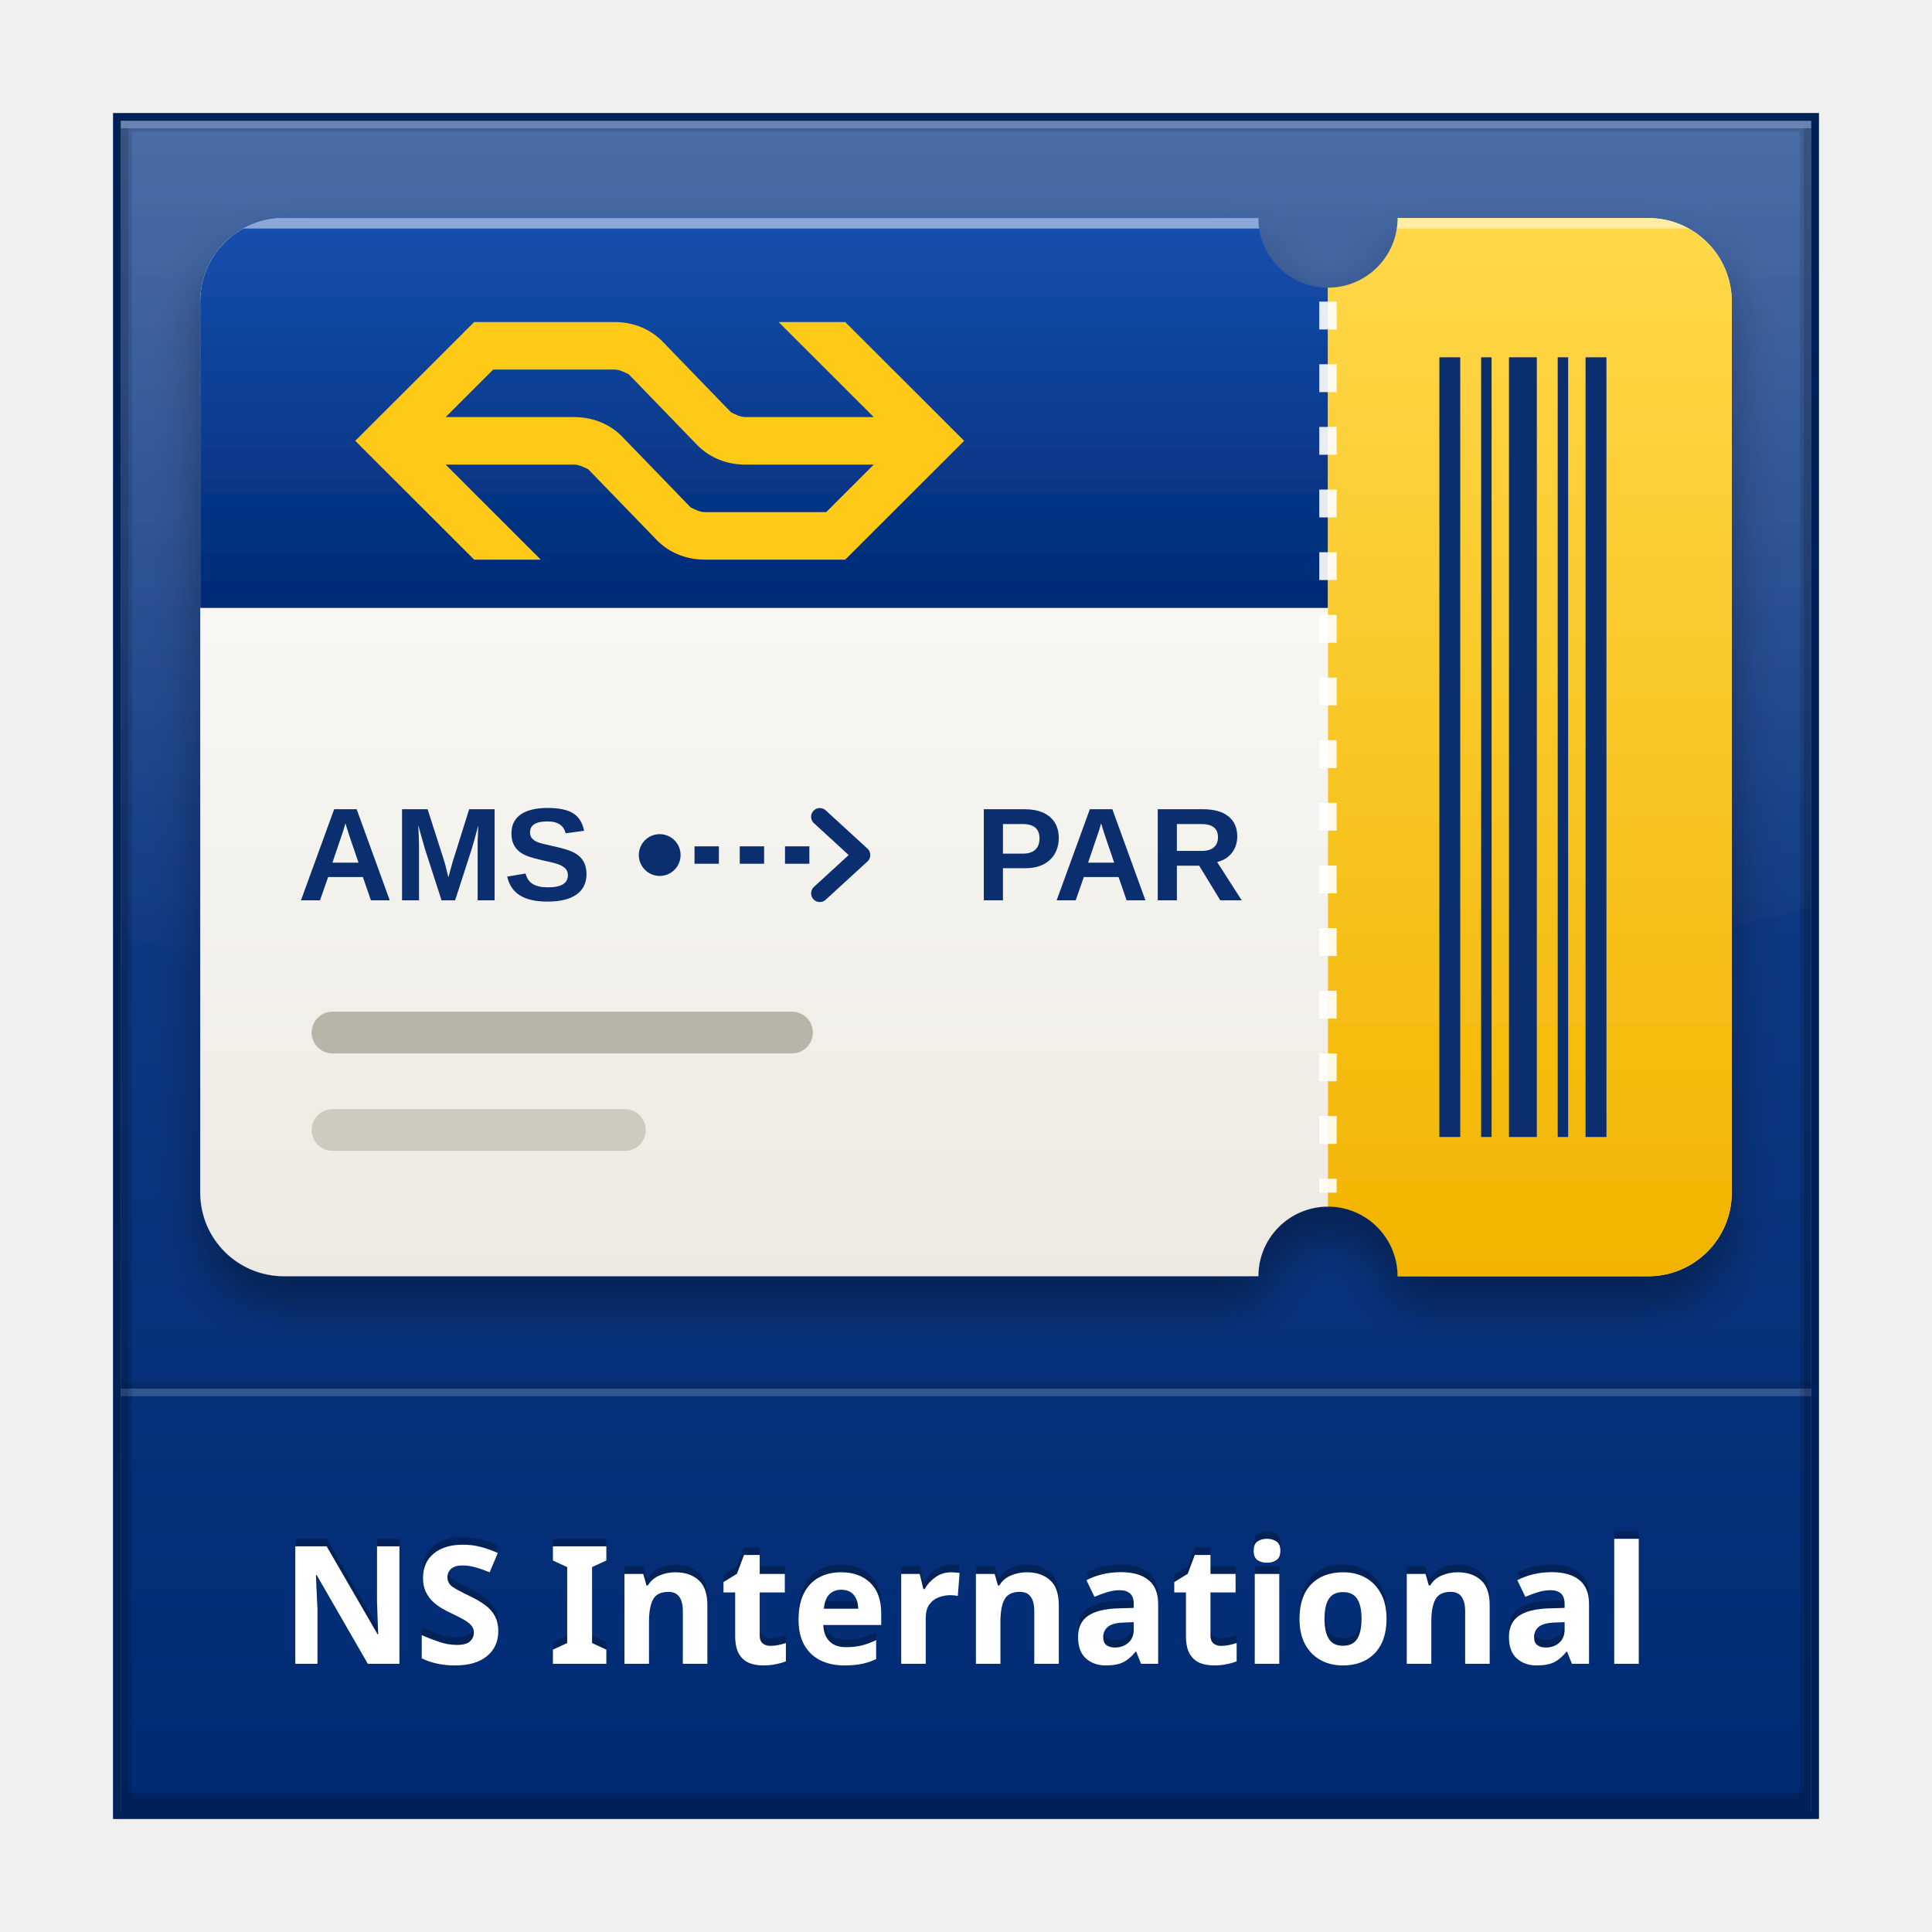
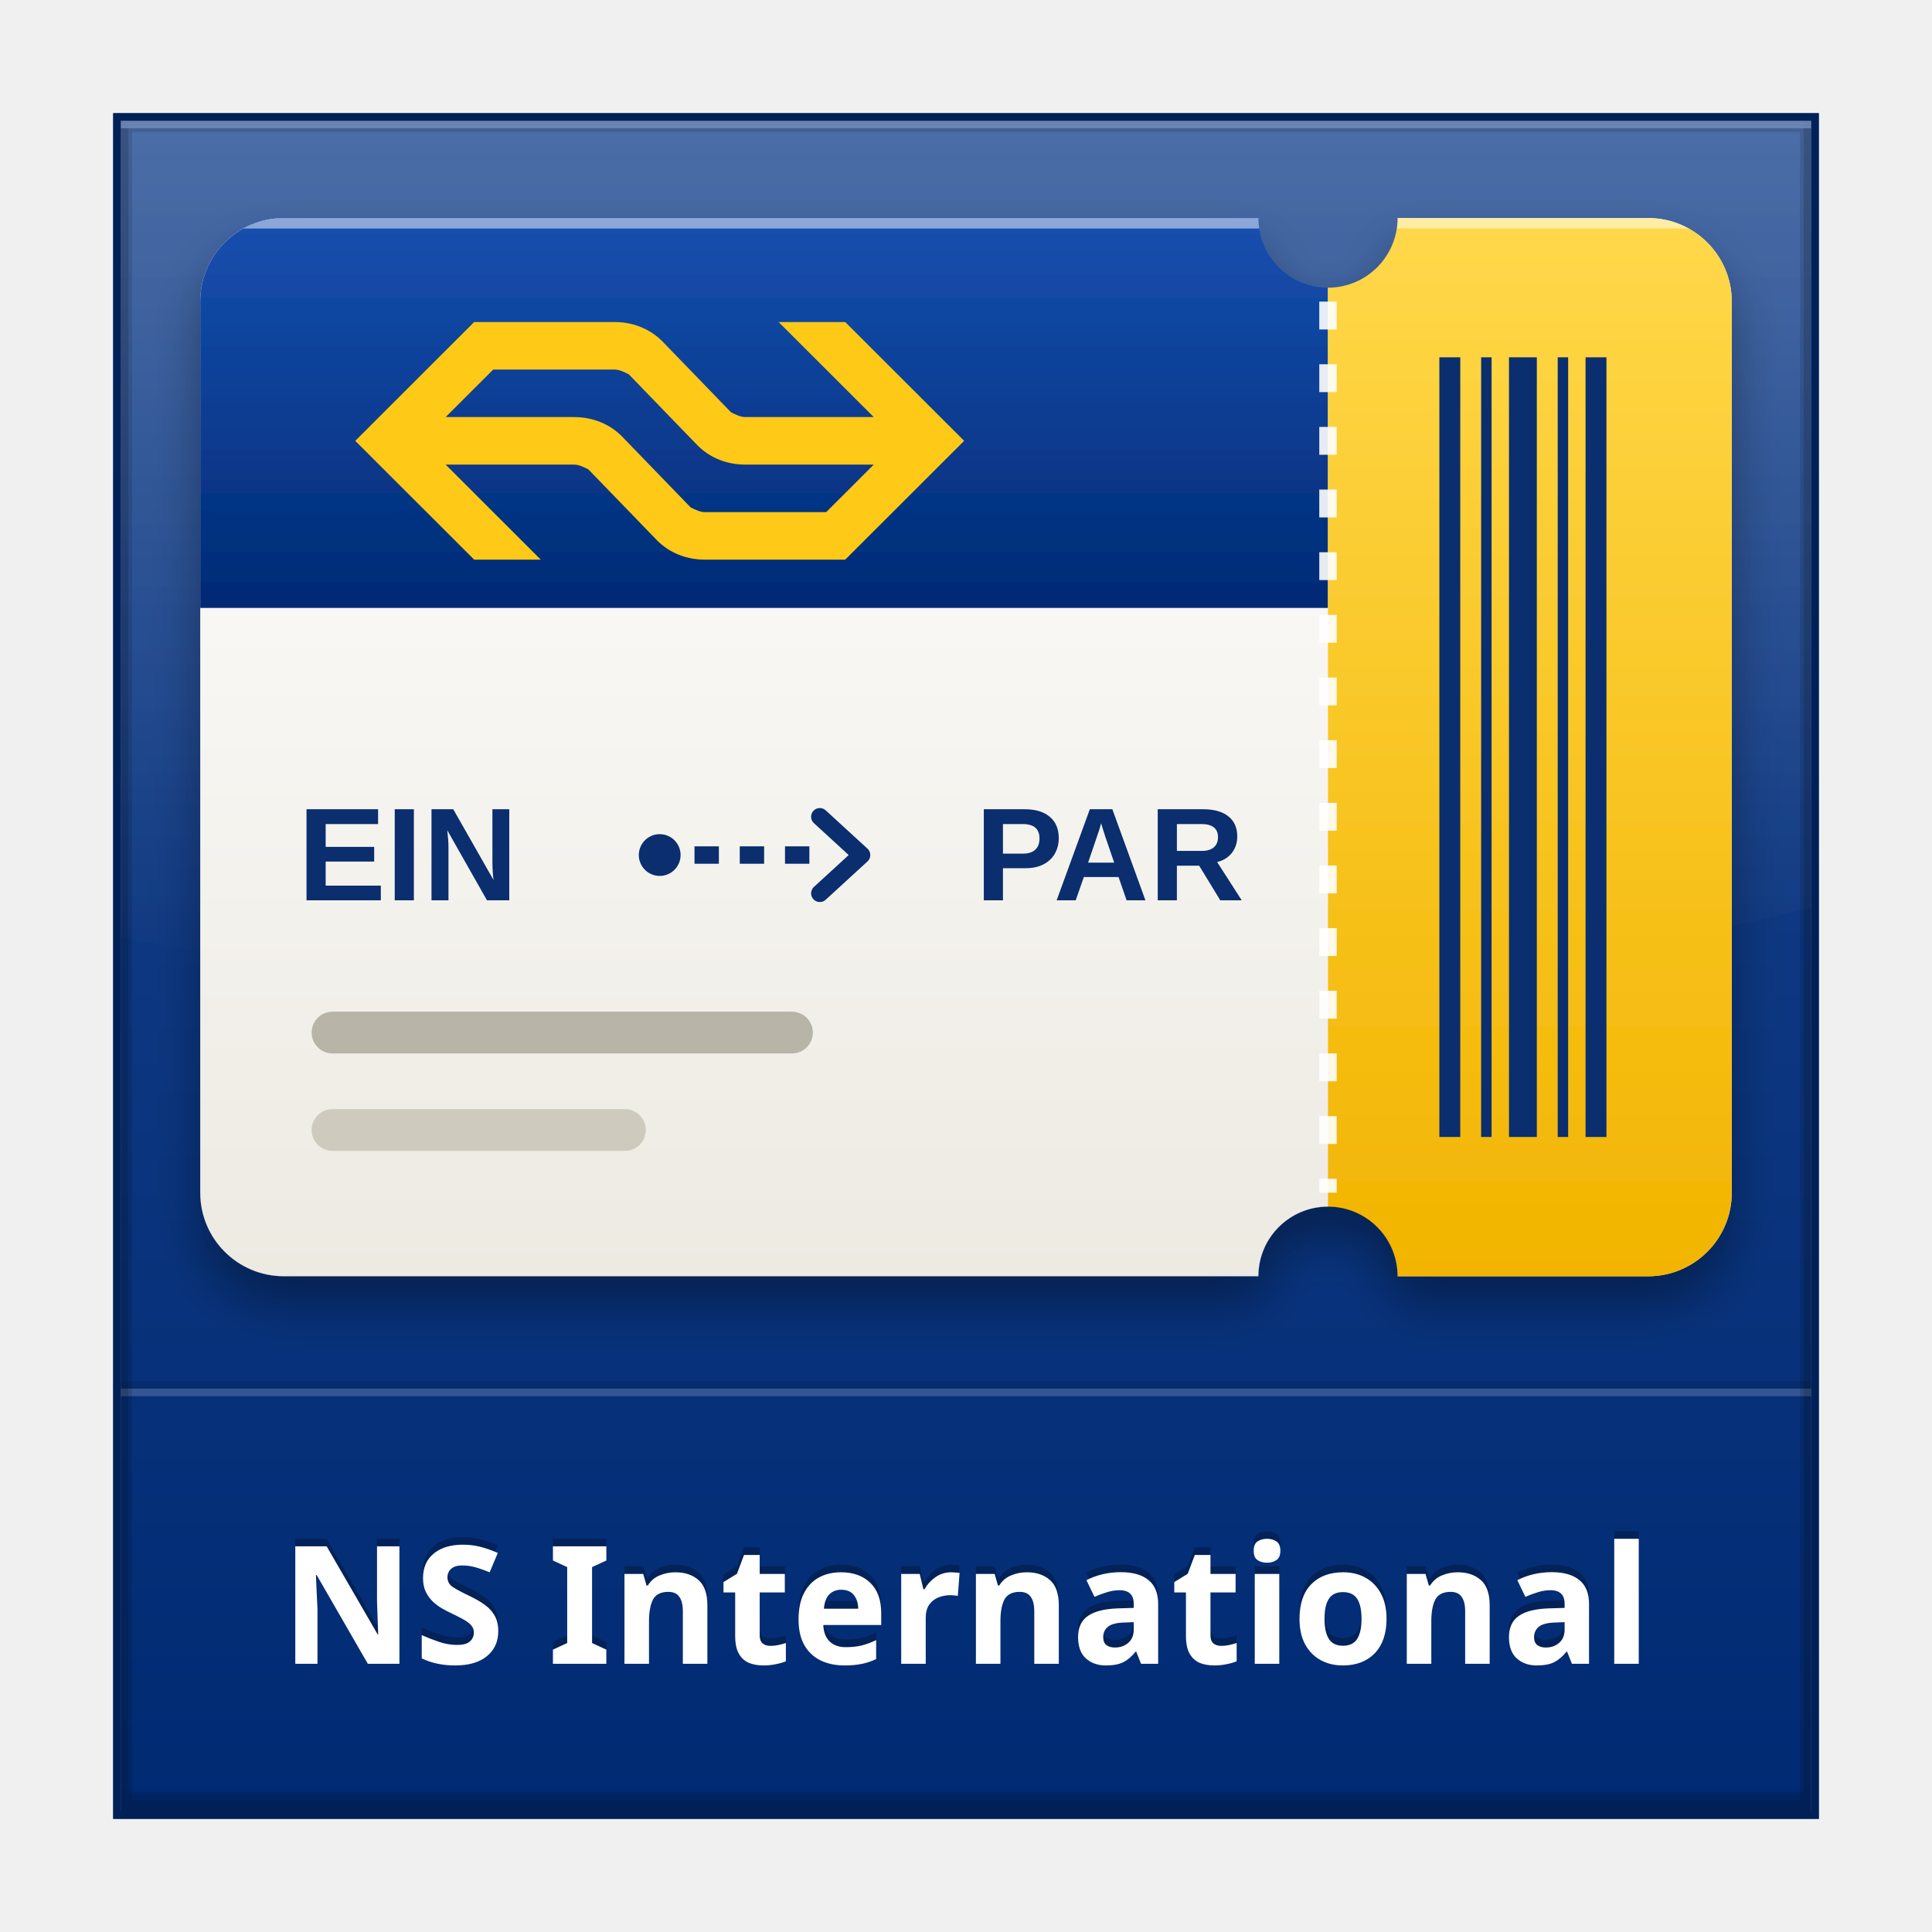
<svg xmlns="http://www.w3.org/2000/svg" width="256" height="256" viewBox="0 0 256 256">
  <defs>
    <path id="lbTile" d="M15 15H241V241H15Z" />
    <clipPath id="lbClip">
      <use href="#lbTile" />
    </clipPath>
    <linearGradient id="lbFill" x1="0" y1="15" x2="0" y2="241" gradientUnits="userSpaceOnUse">
      <stop offset="0" stop-color="#1A458F" />
      <stop offset="1" stop-color="#002A72" />
    </linearGradient>
    <linearGradient id="lbGloss" x1="0" y1="15" x2="0" y2="130" gradientUnits="userSpaceOnUse">
      <stop offset="0" stop-color="#FFFFFF" stop-opacity="0.22" />
      <stop offset="1" stop-color="#FFFFFF" stop-opacity="0" />
    </linearGradient>
  </defs>
  <use href="#lbTile" fill="url(#lbFill)" />
  <g clip-path="url(#lbClip)">
    <path d="M15 15H241V120C170 138 86 138 15 124Z" fill="url(#lbGloss)" />
    <rect x="15" y="183" width="226" height="1" fill="#000" fill-opacity="0.10" />
    <rect x="15" y="184" width="226" height="1" fill="#FFFFFF" fill-opacity="0.18" />
  </g>
  <g clip-path="url(#lbClip)" fill="none">
    <use href="#lbTile" stroke="#000" stroke-opacity="0.12" stroke-width="5" />
    <use href="#lbTile" stroke="#000" stroke-opacity="0.14" stroke-width="4" transform="translate(0 -1.5)" />
    <use href="#lbTile" stroke="#738DBA" stroke-opacity="0.8" stroke-width="2" transform="translate(0 1)" />
    <use href="#lbTile" stroke="#002158" stroke-width="2" />
  </g>
  <g clip-path="url(#lbClip)">
    <svg x="21.00" y="23.36" width="214.00" height="151.28" viewBox="12 46 232 164" overflow="visible">
      <defs>
        <linearGradient id="paper" x1="0" y1="0" x2="0" y2="1">
          <stop offset="0" stop-color="#FFFFFF" />
          <stop offset="1" stop-color="#EDEAE2" />
        </linearGradient>
        <linearGradient id="band" x1="0" y1="0" x2="0" y2="1">
          <stop offset="0" stop-color="#1650B0" />
          <stop offset="1" stop-color="#002A74" />
        </linearGradient>
        <linearGradient id="stub" x1="0" y1="0" x2="0" y2="1">
          <stop offset="0" stop-color="#FFD84A" />
          <stop offset="1" stop-color="#F2B400" />
        </linearGradient>
        <filter id="sh" x="-20%" y="-20%" width="140%" height="150%">
          <feGaussianBlur in="SourceAlpha" stdDeviation="3.5" />
          <feOffset dy="4" />
          <feComponentTransfer>
            <feFuncA type="linear" slope=".35" />
          </feComponentTransfer>
          <feMerge>
            <feMergeNode />
            <feMergeNode in="SourceGraphic" />
          </feMerge>
        </filter>
        <mask id="holes">
          <rect width="256" height="256" fill="#fff" />
          <circle cx="180" cy="52" r="10" fill="#000" />
          <circle cx="180" cy="204" r="10" fill="#000" />
        </mask>
        <clipPath id="tk">
          <rect x="18" y="52" width="220" height="152" rx="12" />
        </clipPath>
        <path id="ns" d="M100.983,69.133C95.517,69.133 90.733,67.085 87.317,63.672L67.5,43.192C66.133,42.509 64.767,41.827 63.4,41.827H26.5L53.833,69.133H34.7L0.533,35L34.7,0.867H75.017C80.483,0.867 85.267,2.915 88.683,6.328L108.5,26.808C109.867,27.491 111.233,28.173 112.6,28.173H149.5L122.167,0.867H141.3L175.467,35L141.3,69.133H100.983ZM63.4,28.173C68.867,28.173 73.65,30.221 77.067,33.635L96.883,54.115C98.25,54.797 99.617,55.48 100.983,55.48H135.833L149.5,41.827H112.6C107.133,41.827 102.35,39.779 98.933,36.365L79.117,15.885C77.75,15.203 76.383,14.52 75.017,14.52H40.167L26.5,28.173H63.4Z" fill-rule="evenodd" />
      </defs>
      <g>
        <g filter="url(#sh)">
          <g mask="url(#holes)">
            <rect x="18" y="52" width="220" height="152" rx="12" fill="url(#paper)" />
            <g clip-path="url(#tk)">
              <rect x="18" y="52" width="162" height="56" fill="url(#band)" />
              <rect x="180" y="52" width="58" height="152" fill="url(#stub)" />
              <rect x="18" y="52" width="220" height="1.5" fill="#fff" opacity=".5" />
            </g>
          </g>
        </g>
        <use href="#ns" fill="#FFC917" transform="translate(40 66.5) scale(.5)" />
        <g font-family="Segoe UI, Arial, sans-serif" font-weight="700" fill="#0A2E6E">
-           <text x="32" y="150" font-size="19">AMS</text>
+           <text x="32" y="150" font-size="19">EIN</text>
          <text x="168" y="150" font-size="19" text-anchor="end">PAR</text>
        </g>
        <circle cx="84" cy="143.5" r="3" fill="#0A2E6E" />
        <path d="M89 143.5H108" stroke="#0A2E6E" stroke-width="2.5" stroke-dasharray="3.5 3" />
        <path d="M107 138l6 5.5-6 5.5" fill="none" stroke="#0A2E6E" stroke-width="2.5" stroke-linecap="round" stroke-linejoin="round" />
        <rect x="34" y="166" width="72" height="6" rx="3" fill="#B9B4A8" />
        <rect x="34" y="180" width="48" height="6" rx="3" fill="#CFCABE" />
        <path d="M180 64V192" stroke="#fff" stroke-width="2.5" stroke-dasharray="4 5" opacity=".9" />
        <g fill="#0A2E6E" transform="translate(196 72)">
          <rect x="0" width="3" height="112" />
          <rect x="6" width="1.5" height="112" />
          <rect x="10" width="4" height="112" />
          <rect x="17" width="1.5" height="112" />
          <rect x="21" width="3" height="112" />
        </g>
      </g>
    </svg>
  </g>
  <text x="128" y="212.0" dominant-baseline="central" text-anchor="middle" font-family="Segoe UI, Microsoft YaHei, sans-serif" font-weight="700" font-size="21.8" fill="#000000" fill-opacity="0.25" transform="translate(0 -1)">NS International</text>
  <text x="128" y="212.0" dominant-baseline="central" text-anchor="middle" font-family="Segoe UI, Microsoft YaHei, sans-serif" font-weight="700" font-size="21.8" fill="#FFFFFF">NS International</text>
</svg>
